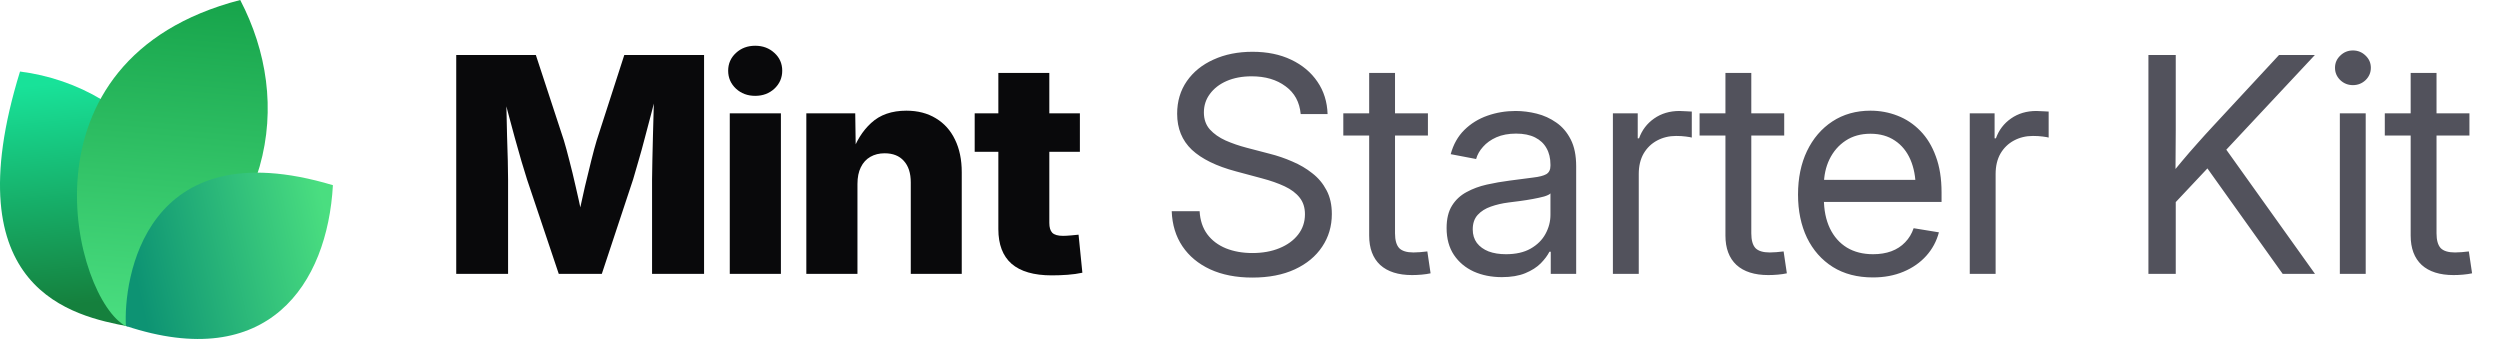
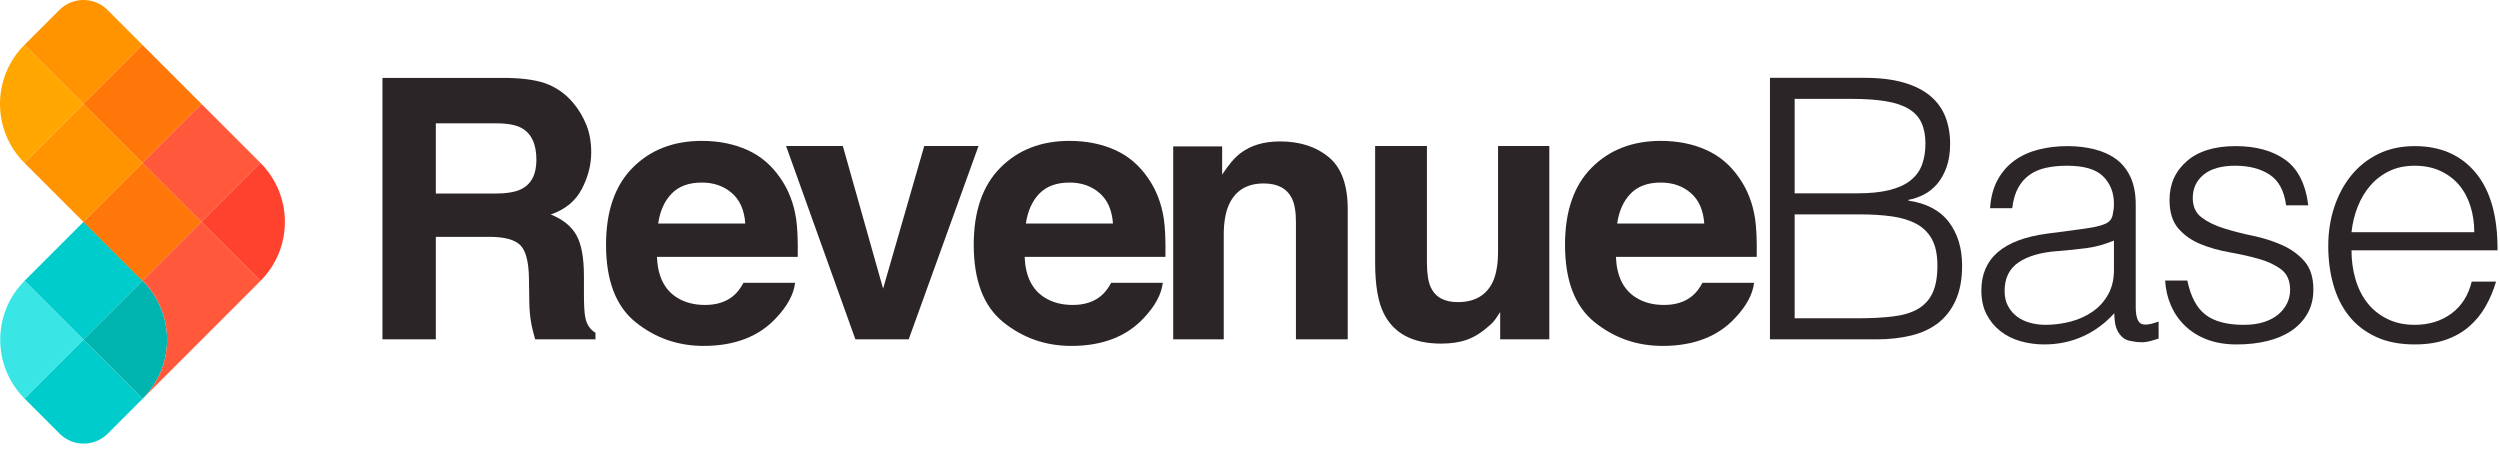
- <svg xmlns="http://www.w3.org/2000/svg" width="177" height="24" viewBox="0 0 177 24" fill="none">
-   <path d="M9.061 23.108C5.268 22.377 -3.391 20.627 1.417 5.064C9.634 6.099 16.973 14.064 9.061 23.108Z" fill="url(#paint0_linear_17557_2020)" />
-   <path d="M8.919 23.094C5.276 21.222 0.784 4.209 17.007 0C20.757 7.193 19.621 16.545 8.919 23.094Z" fill="url(#paint1_linear_17557_2020)" />
-   <path d="M8.914 23.079C8.735 19.882 10.159 9.085 23.57 13.111C23.181 20.123 18.984 26.418 8.914 23.079Z" fill="url(#paint2_linear_17557_2020)" />
-   <path d="M32.301 19.392V3.894H37.938L39.925 9.948C40.036 10.315 40.164 10.787 40.31 11.362C40.462 11.938 40.611 12.552 40.757 13.204C40.91 13.855 41.048 14.483 41.173 15.086C41.305 15.682 41.412 16.192 41.495 16.615H40.695C40.771 16.192 40.871 15.682 40.996 15.086C41.128 14.49 41.267 13.866 41.412 13.214C41.565 12.562 41.714 11.948 41.86 11.373C42.005 10.79 42.133 10.315 42.244 9.948L44.2 3.894H49.848V19.392H46.166V12.704C46.166 12.357 46.173 11.917 46.187 11.383C46.2 10.849 46.214 10.27 46.228 9.646C46.249 9.022 46.266 8.391 46.28 7.753C46.301 7.115 46.311 6.519 46.311 5.964H46.623C46.485 6.561 46.332 7.181 46.166 7.826C45.999 8.471 45.833 9.102 45.666 9.719C45.507 10.336 45.351 10.901 45.198 11.414C45.053 11.928 44.928 12.357 44.824 12.704L42.608 19.392H39.561L37.314 12.704C37.203 12.357 37.072 11.928 36.919 11.414C36.773 10.901 36.614 10.34 36.441 9.729C36.274 9.112 36.104 8.481 35.931 7.836C35.764 7.192 35.608 6.567 35.463 5.964H35.827C35.834 6.512 35.844 7.105 35.858 7.743C35.872 8.374 35.886 9.005 35.9 9.636C35.92 10.26 35.938 10.839 35.952 11.373C35.965 11.907 35.972 12.351 35.972 12.704V19.392H32.301ZM51.668 19.392V8.024H55.288V19.392H51.668ZM53.468 6.786C52.927 6.786 52.473 6.616 52.105 6.276C51.738 5.93 51.554 5.507 51.554 5.007C51.554 4.508 51.738 4.088 52.105 3.749C52.473 3.409 52.927 3.239 53.468 3.239C54.009 3.239 54.463 3.409 54.83 3.749C55.198 4.082 55.382 4.501 55.382 5.007C55.382 5.507 55.198 5.93 54.83 6.276C54.463 6.616 54.009 6.786 53.468 6.786ZM60.708 13.027V19.392H57.088V8.024H60.551L60.593 10.967H60.281C60.593 10.024 61.061 9.268 61.685 8.7C62.309 8.124 63.138 7.836 64.171 7.836C64.975 7.836 65.672 8.017 66.262 8.377C66.851 8.731 67.302 9.234 67.614 9.885C67.933 10.537 68.092 11.307 68.092 12.194V19.392H64.483V12.912C64.483 12.26 64.32 11.754 63.994 11.394C63.675 11.033 63.221 10.853 62.632 10.853C62.25 10.853 61.914 10.936 61.623 11.102C61.332 11.269 61.106 11.515 60.947 11.841C60.787 12.16 60.708 12.555 60.708 13.027ZM76.456 8.024V10.749H69.008V8.024H76.456ZM70.683 5.163H74.292V15.783C74.292 16.102 74.361 16.334 74.5 16.48C74.646 16.625 74.899 16.698 75.259 16.698C75.405 16.698 75.596 16.688 75.831 16.667C76.074 16.646 76.251 16.629 76.362 16.615L76.632 19.309C76.313 19.378 75.963 19.427 75.582 19.455C75.207 19.482 74.836 19.496 74.469 19.496C73.2 19.496 72.25 19.222 71.619 18.674C70.995 18.127 70.683 17.308 70.683 16.22V5.163Z" fill="#09090B" />
-   <path d="M88.667 19.652C87.523 19.652 86.528 19.458 85.682 19.07C84.843 18.681 84.188 18.137 83.716 17.437C83.245 16.736 82.992 15.908 82.957 14.951H84.933C84.968 15.596 85.148 16.14 85.474 16.584C85.8 17.021 86.24 17.354 86.795 17.582C87.35 17.804 87.974 17.915 88.667 17.915C89.388 17.915 90.026 17.801 90.581 17.572C91.143 17.343 91.583 17.024 91.902 16.615C92.228 16.199 92.391 15.717 92.391 15.169C92.391 14.698 92.266 14.306 92.017 13.994C91.767 13.675 91.413 13.408 90.956 13.193C90.498 12.978 89.954 12.787 89.323 12.621L87.502 12.132C86.123 11.765 85.082 11.255 84.382 10.603C83.689 9.944 83.342 9.095 83.342 8.055C83.342 7.174 83.571 6.404 84.028 5.746C84.486 5.087 85.117 4.577 85.921 4.217C86.726 3.849 87.645 3.666 88.678 3.666C89.718 3.666 90.63 3.853 91.413 4.227C92.204 4.602 92.824 5.122 93.275 5.787C93.726 6.446 93.965 7.209 93.993 8.076H92.089C92.013 7.23 91.656 6.574 91.018 6.11C90.387 5.638 89.586 5.403 88.615 5.403C87.95 5.403 87.36 5.513 86.847 5.735C86.341 5.957 85.946 6.262 85.661 6.651C85.377 7.032 85.235 7.469 85.235 7.961C85.235 8.447 85.377 8.849 85.661 9.168C85.946 9.48 86.317 9.74 86.774 9.948C87.232 10.149 87.724 10.319 88.251 10.457L89.884 10.884C90.439 11.023 90.977 11.206 91.496 11.435C92.023 11.657 92.495 11.934 92.911 12.267C93.334 12.593 93.67 12.995 93.92 13.474C94.17 13.945 94.294 14.504 94.294 15.149C94.294 16.015 94.066 16.788 93.608 17.468C93.157 18.148 92.512 18.681 91.673 19.07C90.834 19.458 89.832 19.652 88.667 19.652ZM101.097 8.024V9.594H95.106V8.024H101.097ZM96.937 5.163H98.767V16.521C98.767 17 98.865 17.347 99.059 17.562C99.26 17.77 99.6 17.874 100.078 17.874C100.21 17.874 100.366 17.867 100.546 17.853C100.733 17.832 100.903 17.815 101.056 17.801L101.285 19.351C101.097 19.392 100.886 19.423 100.65 19.444C100.414 19.465 100.189 19.475 99.974 19.475C98.996 19.475 98.244 19.236 97.717 18.758C97.197 18.272 96.937 17.579 96.937 16.677V5.163ZM106.33 19.621C105.595 19.621 104.932 19.489 104.343 19.226C103.754 18.955 103.285 18.564 102.939 18.05C102.592 17.53 102.419 16.896 102.419 16.147C102.419 15.495 102.547 14.965 102.804 14.556C103.06 14.146 103.403 13.828 103.833 13.599C104.263 13.363 104.742 13.186 105.269 13.068C105.796 12.95 106.333 12.857 106.881 12.787C107.574 12.69 108.132 12.617 108.555 12.569C108.978 12.52 109.287 12.441 109.481 12.33C109.675 12.212 109.772 12.014 109.772 11.737V11.654C109.772 11.203 109.679 10.815 109.492 10.489C109.311 10.163 109.041 9.91 108.68 9.729C108.32 9.549 107.872 9.459 107.338 9.459C106.805 9.459 106.34 9.546 105.945 9.719C105.556 9.892 105.241 10.118 104.998 10.395C104.755 10.665 104.593 10.953 104.509 11.258L102.71 10.915C102.897 10.222 103.22 9.65 103.677 9.199C104.135 8.748 104.679 8.412 105.31 8.19C105.941 7.968 106.607 7.857 107.307 7.857C107.8 7.857 108.295 7.92 108.795 8.044C109.301 8.169 109.765 8.381 110.188 8.679C110.611 8.97 110.951 9.369 111.208 9.875C111.464 10.374 111.593 11.005 111.593 11.768V19.392H109.793V17.822H109.7C109.568 18.085 109.363 18.359 109.086 18.643C108.809 18.921 108.444 19.153 107.994 19.34C107.543 19.527 106.988 19.621 106.33 19.621ZM106.621 17.998C107.321 17.998 107.904 17.867 108.368 17.603C108.84 17.333 109.19 16.986 109.419 16.563C109.654 16.133 109.772 15.682 109.772 15.211V13.692C109.703 13.769 109.554 13.841 109.325 13.911C109.096 13.973 108.829 14.032 108.524 14.088C108.226 14.143 107.921 14.192 107.609 14.233C107.304 14.275 107.033 14.309 106.798 14.337C106.354 14.393 105.938 14.49 105.549 14.628C105.168 14.76 104.86 14.954 104.624 15.211C104.388 15.467 104.27 15.811 104.27 16.241C104.27 16.615 104.367 16.934 104.561 17.198C104.762 17.461 105.04 17.662 105.393 17.801C105.747 17.933 106.156 17.998 106.621 17.998ZM114.193 19.392V8.024H115.951V9.792H116.045C116.253 9.209 116.61 8.741 117.116 8.388C117.622 8.034 118.219 7.857 118.905 7.857C119.058 7.857 119.217 7.864 119.384 7.878C119.55 7.885 119.682 7.892 119.779 7.899V9.74C119.716 9.719 119.578 9.695 119.363 9.667C119.155 9.639 118.922 9.625 118.666 9.625C118.174 9.625 117.726 9.733 117.324 9.948C116.922 10.163 116.603 10.471 116.367 10.874C116.138 11.276 116.024 11.758 116.024 12.319V19.392H114.193ZM126.322 8.024V9.594H120.33V8.024H126.322ZM122.161 5.163H123.992V16.521C123.992 17 124.089 17.347 124.283 17.562C124.484 17.77 124.824 17.874 125.302 17.874C125.434 17.874 125.59 17.867 125.77 17.853C125.958 17.832 126.127 17.815 126.28 17.801L126.509 19.351C126.322 19.392 126.11 19.423 125.874 19.444C125.639 19.465 125.413 19.475 125.198 19.475C124.221 19.475 123.468 19.236 122.941 18.758C122.421 18.272 122.161 17.579 122.161 16.677V5.163ZM132.604 19.642C131.502 19.642 130.555 19.396 129.765 18.903C128.974 18.404 128.364 17.714 127.934 16.834C127.511 15.946 127.3 14.927 127.3 13.775C127.3 12.611 127.511 11.584 127.934 10.697C128.364 9.802 128.964 9.102 129.734 8.596C130.51 8.089 131.408 7.836 132.428 7.836C133.1 7.836 133.738 7.954 134.341 8.19C134.952 8.426 135.489 8.783 135.954 9.261C136.425 9.74 136.793 10.343 137.056 11.071C137.327 11.792 137.462 12.645 137.462 13.63V14.296H128.433V12.735H136.463L135.631 13.297C135.631 12.541 135.506 11.876 135.257 11.3C135.007 10.725 134.643 10.277 134.165 9.958C133.686 9.632 133.107 9.469 132.428 9.469C131.748 9.469 131.162 9.632 130.67 9.958C130.177 10.284 129.796 10.725 129.526 11.279C129.262 11.827 129.13 12.441 129.13 13.12V14.046C129.13 14.864 129.273 15.572 129.557 16.168C129.841 16.757 130.243 17.211 130.763 17.53C131.283 17.842 131.901 17.998 132.615 17.998C133.093 17.998 133.523 17.929 133.905 17.79C134.293 17.645 134.619 17.433 134.882 17.156C135.153 16.879 135.354 16.546 135.486 16.157L137.275 16.449C137.108 17.08 136.81 17.634 136.38 18.113C135.95 18.591 135.413 18.966 134.768 19.236C134.123 19.507 133.402 19.642 132.604 19.642ZM139.459 19.392V8.024H141.217V9.792H141.311C141.519 9.209 141.876 8.741 142.382 8.388C142.888 8.034 143.485 7.857 144.171 7.857C144.324 7.857 144.483 7.864 144.649 7.878C144.816 7.885 144.948 7.892 145.045 7.899V9.74C144.982 9.719 144.844 9.695 144.629 9.667C144.421 9.639 144.188 9.625 143.932 9.625C143.439 9.625 142.992 9.733 142.59 9.948C142.188 10.163 141.869 10.471 141.633 10.874C141.404 11.276 141.29 11.758 141.29 12.319V19.392H139.459ZM153.429 14.961V12.715C153.783 12.257 154.136 11.82 154.49 11.404C154.844 10.981 155.204 10.565 155.572 10.156C155.939 9.74 156.314 9.327 156.695 8.918L161.355 3.894H163.893L157.277 10.967H157.184L153.429 14.961ZM152.108 19.392V3.894H154.043V9.241L154.022 12.559L154.043 13.505V19.392H152.108ZM161.615 19.392L155.967 11.477L157.173 9.969L163.903 19.392H161.615ZM165.661 19.392V8.024H167.492V19.392H165.661ZM166.587 6.027C166.24 6.027 165.942 5.909 165.692 5.673C165.443 5.43 165.318 5.139 165.318 4.799C165.318 4.459 165.443 4.172 165.692 3.936C165.942 3.693 166.24 3.572 166.587 3.572C166.934 3.572 167.232 3.693 167.482 3.936C167.731 4.172 167.856 4.459 167.856 4.799C167.856 5.139 167.731 5.43 167.482 5.673C167.232 5.909 166.934 6.027 166.587 6.027ZM174.836 8.024V9.594H168.844V8.024H174.836ZM170.675 5.163H172.506V16.521C172.506 17 172.603 17.347 172.797 17.562C172.998 17.77 173.338 17.874 173.816 17.874C173.948 17.874 174.104 17.867 174.284 17.853C174.472 17.832 174.641 17.815 174.794 17.801L175.023 19.351C174.836 19.392 174.624 19.423 174.388 19.444C174.153 19.465 173.927 19.475 173.712 19.475C172.735 19.475 171.982 19.236 171.455 18.758C170.935 18.272 170.675 17.579 170.675 16.677V5.163Z" fill="#52525C" />
-   <defs>
-     <linearGradient id="paint0_linear_17557_2020" x1="3.776" y1="5.916" x2="5.232" y2="21.559" gradientUnits="userSpaceOnUse">
-       <stop stop-color="#18E299" />
-       <stop offset="1" stop-color="#15803D" />
-     </linearGradient>
-     <linearGradient id="paint1_linear_17557_2020" x1="12.171" y1="-0.718" x2="10.19" y2="22.983" gradientUnits="userSpaceOnUse">
-       <stop stop-color="#16A34A" />
-       <stop offset="1" stop-color="#4ADE80" />
-     </linearGradient>
-     <linearGradient id="paint2_linear_17557_2020" x1="23.133" y1="15.353" x2="9.338" y2="18.52" gradientUnits="userSpaceOnUse">
-       <stop stop-color="#4ADE80" />
-       <stop offset="1" stop-color="#0D9373" />
-     </linearGradient>
-   </defs>
+ <svg xmlns="http://www.w3.org/2000/svg" width="362" height="65" viewBox="0 0 362 65" fill="none">
+   <path d="M3.571 40.645L12.114 49.189L3.571 57.732C-1.148 53.014 -1.148 45.364 3.571 40.645Z" fill="#39E5E5" />
+   <path d="M12.114 49.189L20.658 57.732L15.6 62.79C13.675 64.715 10.552 64.715 8.628 62.79L3.57 57.732L12.114 49.189Z" fill="#00CCCC" />
+   <path d="M12.114 32.102L20.658 40.645L12.114 49.19L3.57 40.645L12.114 32.102Z" fill="#00CCCC" />
+   <path d="M20.658 40.645C25.376 45.364 25.376 53.014 20.658 57.732L12.114 49.189L20.658 40.645Z" fill="#00B5B0" />
+   <path d="M20.627 23.589L29.171 32.133L20.627 40.676L12.083 32.133L20.627 23.589Z" fill="#FF7708" />
+   <path d="M29.171 15.045L37.714 23.589L29.171 32.133L20.627 23.589L29.171 15.045Z" fill="#FF583A" />
+   <path d="M37.714 23.589C42.433 28.308 42.433 35.958 37.714 40.676L29.171 32.133L37.714 23.589Z" fill="#FF422E" />
+   <path d="M3.539 6.501L12.083 15.044L3.539 23.588C-1.18 18.87 -1.18 11.219 3.539 6.501Z" fill="#FFA700" />
+   <path d="M12.083 15.045L20.627 23.589L12.083 32.133L3.539 23.589L12.083 15.045Z" fill="#FF9400" />
+   <path d="M15.57 1.444L20.628 6.502L12.084 15.045L3.54 6.502L8.597 1.444C10.523 -0.481 13.644 -0.481 15.57 1.444Z" fill="#FF9400" />
+   <path d="M20.627 6.501L29.171 15.044L20.627 23.588L12.083 15.044L20.627 6.501Z" fill="#FF7708" />
+   <path d="M20.658 40.645C25.376 45.364 25.376 53.014 20.658 57.732L29.171 49.22L37.714 40.676L29.171 32.132L20.627 40.676" fill="#FF583A" />
+   <path d="M63.109 17.858V28.028H71.623C73.314 28.028 74.582 27.822 75.427 27.412C76.922 26.692 77.671 25.272 77.671 23.149C77.671 20.854 76.948 19.313 75.501 18.525C74.688 18.081 73.468 17.858 71.841 17.858H63.109ZM79.46 12.259C80.853 12.859 82.034 13.74 83.002 14.904C83.803 15.863 84.439 16.925 84.906 18.089C85.374 19.254 85.608 20.58 85.608 22.07C85.608 23.867 85.153 25.635 84.246 27.373C83.338 29.111 81.84 30.339 79.752 31.058C81.499 31.76 82.734 32.758 83.463 34.05C84.191 35.343 84.553 37.316 84.553 39.97V42.512C84.553 44.242 84.624 45.415 84.763 46.031C84.972 47.007 85.459 47.726 86.224 48.188V49.138H77.492C77.252 48.299 77.082 47.623 76.978 47.109C76.772 46.048 76.662 44.961 76.644 43.848L76.593 40.329C76.561 37.915 76.144 36.306 75.341 35.501C74.54 34.697 73.037 34.294 70.835 34.294H63.109V49.138H55.38V11.283H73.487C76.073 11.335 78.064 11.66 79.46 12.259Z" fill="#2B2527" />
+   <path d="M97.254 28.035C96.22 29.101 95.57 30.545 95.305 32.368H107.914C107.781 30.425 107.131 28.951 105.964 27.945C104.798 26.938 103.351 26.435 101.623 26.435C99.744 26.435 98.288 26.969 97.254 28.035ZM108.204 21.712C110.156 22.587 111.77 23.967 113.041 25.853C114.188 27.516 114.932 29.445 115.272 31.64C115.469 32.927 115.549 34.778 115.513 37.196H95.125C95.238 40.004 96.214 41.973 98.052 43.103C99.17 43.805 100.515 44.156 102.088 44.156C103.755 44.156 105.109 43.728 106.151 42.872C106.72 42.41 107.223 41.767 107.658 40.946H115.131C114.934 42.606 114.029 44.293 112.417 46.005C109.91 48.727 106.4 50.088 101.886 50.088C98.16 50.088 94.873 48.94 92.025 46.644C89.178 44.348 87.754 40.612 87.754 35.437C87.754 30.588 89.039 26.869 91.61 24.282C94.181 21.694 97.518 20.4 101.62 20.4C104.057 20.4 106.251 20.838 108.204 21.712Z" fill="#2B2527" />
+   <path d="M133.83 21.145H141.688L131.58 49.138H123.862L113.824 21.145H122.042L127.872 41.793L133.83 21.145Z" fill="#2B2527" />
+   <path d="M150.497 28.035C149.463 29.101 148.813 30.545 148.548 32.368H161.157C161.024 30.425 160.374 28.951 159.207 27.945C158.041 26.938 156.594 26.435 154.866 26.435C152.987 26.435 151.531 26.969 150.497 28.035ZM161.447 21.712C163.399 22.587 165.013 23.967 166.284 25.853C167.431 27.516 168.175 29.445 168.515 31.64C168.712 32.927 168.792 34.778 168.756 37.196H148.368C148.481 40.004 149.457 41.973 151.295 43.103C152.413 43.805 153.758 44.156 155.331 44.156C156.998 44.156 158.352 43.728 159.394 42.872C159.963 42.41 160.466 41.767 160.901 40.946H168.374C168.177 42.606 167.272 44.293 165.66 46.005C163.153 48.727 159.643 50.088 155.129 50.088C151.403 50.088 148.116 48.94 145.268 46.644C142.421 44.348 140.997 40.612 140.997 35.437C140.997 30.588 142.282 26.869 144.853 24.282C147.424 21.694 150.761 20.4 154.863 20.4C157.3 20.4 159.494 20.838 161.447 21.712Z" fill="#2B2527" />
+   <path d="M192.401 22.75C194.234 24.265 195.151 26.778 195.151 30.288V49.138H187.652V32.111C187.652 30.639 187.456 29.509 187.065 28.721C186.351 27.283 184.992 26.564 182.986 26.564C180.522 26.564 178.831 27.617 177.913 29.723C177.437 30.836 177.199 32.257 177.199 33.986V49.138H169.88V21.196H176.968V25.28C177.905 23.842 178.793 22.806 179.628 22.172C181.128 21.042 183.029 20.478 185.331 20.478C188.212 20.478 190.568 21.235 192.401 22.75Z" fill="#2B2527" />
+   <path d="M206.619 21.145V38.018C206.619 39.61 206.806 40.809 207.181 41.613C207.846 43.035 209.149 43.745 211.091 43.745C213.578 43.745 215.282 42.735 216.202 40.714C216.679 39.619 216.918 38.172 216.918 36.374V21.145H224.34V49.138H217.225V45.183C217.158 45.269 216.987 45.526 216.714 45.954C216.44 46.382 216.116 46.759 215.741 47.083C214.597 48.111 213.491 48.813 212.425 49.189C211.357 49.566 210.106 49.754 208.673 49.754C204.541 49.754 201.758 48.265 200.324 45.286C199.521 43.642 199.12 41.22 199.12 38.018V21.145H206.619Z" fill="#2B2527" />
+   <path d="M236.115 28.035C235.081 29.101 234.431 30.545 234.166 32.368H246.775C246.642 30.425 245.992 28.951 244.825 27.945C243.659 26.938 242.212 26.435 240.484 26.435C238.605 26.435 237.149 26.969 236.115 28.035ZM247.065 21.712C249.017 22.587 250.631 23.967 251.902 25.853C253.049 27.516 253.793 29.445 254.133 31.64C254.33 32.927 254.41 34.778 254.374 37.196H233.986C234.099 40.004 235.075 41.973 236.913 43.103C238.031 43.805 239.376 44.156 240.949 44.156C242.616 44.156 243.97 43.728 245.012 42.872C245.581 42.41 246.084 41.767 246.519 40.946H253.992C253.795 42.606 252.89 44.293 251.278 46.005C248.771 48.727 245.261 50.088 240.747 50.088C237.021 50.088 233.734 48.94 230.886 46.644C228.039 44.348 226.615 40.612 226.615 35.437C226.615 30.588 227.9 26.869 230.471 24.282C233.042 21.694 236.379 20.4 240.481 20.4C242.918 20.4 245.112 20.838 247.065 21.712Z" fill="#2B2527" />
+   <path d="M259.867 46.087H268.966C270.93 46.087 272.638 46 274.095 45.824C275.549 45.649 276.751 45.29 277.697 44.746C278.643 44.203 279.354 43.431 279.827 42.432C280.301 41.432 280.537 40.109 280.537 38.461C280.537 36.883 280.274 35.612 279.748 34.648C279.222 33.684 278.468 32.938 277.487 32.412C276.505 31.886 275.33 31.527 273.963 31.334C272.596 31.142 271.07 31.045 269.387 31.045H259.867V46.087ZM259.867 27.994H268.914C270.771 27.994 272.332 27.837 273.595 27.521C274.857 27.205 275.874 26.741 276.645 26.127C277.416 25.514 277.969 24.759 278.302 23.865C278.635 22.971 278.802 21.945 278.802 20.788C278.802 19.597 278.608 18.588 278.223 17.764C277.837 16.941 277.223 16.274 276.383 15.765C275.541 15.257 274.444 14.889 273.095 14.661C271.745 14.433 270.088 14.319 268.125 14.319H259.867V27.994ZM256.291 49.138V11.269H269.966C272.175 11.269 274.068 11.497 275.646 11.952C277.223 12.408 278.513 13.057 279.512 13.898C280.511 14.74 281.238 15.748 281.694 16.922C282.149 18.098 282.378 19.386 282.378 20.788C282.378 22.121 282.202 23.27 281.852 24.233C281.501 25.198 281.045 26.004 280.485 26.653C279.924 27.302 279.283 27.81 278.565 28.178C277.846 28.546 277.1 28.801 276.33 28.941V29.046C278.96 29.432 280.914 30.466 282.194 32.149C283.473 33.832 284.114 35.936 284.114 38.461C284.114 40.425 283.806 42.09 283.193 43.458C282.58 44.825 281.729 45.929 280.642 46.771C279.555 47.612 278.25 48.217 276.724 48.586C275.199 48.954 273.542 49.138 271.754 49.138H256.291Z" fill="#2B2527" />
+   <path d="M306.099 34.832C304.766 35.393 303.416 35.761 302.049 35.936C300.681 36.112 299.314 36.252 297.947 36.357C295.527 36.533 293.642 37.076 292.292 37.988C290.942 38.9 290.267 40.285 290.267 42.143C290.267 42.984 290.433 43.712 290.767 44.326C291.1 44.939 291.537 45.448 292.082 45.851C292.625 46.254 293.256 46.553 293.975 46.745C294.694 46.938 295.422 47.034 296.159 47.034C297.42 47.034 298.648 46.876 299.84 46.561C301.032 46.246 302.092 45.764 303.022 45.115C303.951 44.466 304.696 43.642 305.257 42.643C305.818 41.643 306.099 40.46 306.099 39.092V34.832ZM300.787 33.254C301.382 33.184 302.092 33.079 302.916 32.938C303.741 32.799 304.415 32.605 304.942 32.36C305.468 32.115 305.791 31.703 305.914 31.124C306.037 30.545 306.099 30.011 306.099 29.52C306.099 27.907 305.581 26.583 304.547 25.549C303.513 24.515 301.768 23.997 299.314 23.997C298.227 23.997 297.227 24.094 296.316 24.287C295.404 24.479 294.607 24.812 293.923 25.286C293.239 25.759 292.678 26.39 292.24 27.179C291.801 27.968 291.512 28.959 291.371 30.151H288.163C288.269 28.539 288.637 27.162 289.268 26.022C289.899 24.883 290.714 23.954 291.714 23.234C292.713 22.516 293.87 21.99 295.185 21.657C296.5 21.324 297.894 21.157 299.367 21.157C300.734 21.157 302.023 21.307 303.233 21.604C304.442 21.902 305.495 22.375 306.388 23.024C307.283 23.673 307.984 24.541 308.492 25.627C309 26.715 309.254 28.047 309.254 29.625V44.457C309.254 45.685 309.473 46.465 309.912 46.798C310.35 47.131 311.236 47.052 312.568 46.561V49.033C312.323 49.103 311.963 49.208 311.49 49.349C311.017 49.488 310.551 49.559 310.096 49.559C309.605 49.559 309.131 49.506 308.676 49.401C308.15 49.331 307.73 49.165 307.413 48.901C307.098 48.639 306.843 48.323 306.651 47.955C306.458 47.586 306.327 47.184 306.256 46.745C306.186 46.307 306.152 45.843 306.152 45.351C304.819 46.824 303.293 47.947 301.576 48.717C299.857 49.488 297.999 49.874 296 49.874C294.808 49.874 293.66 49.717 292.555 49.401C291.451 49.085 290.478 48.595 289.636 47.929C288.794 47.263 288.128 46.448 287.638 45.483C287.146 44.519 286.901 43.371 286.901 42.038C286.901 37.409 290.075 34.674 296.421 33.832L300.787 33.254Z" fill="#2B2527" />
+   <path d="M316.724 40.618C317.214 42.968 318.1 44.624 319.38 45.588C320.66 46.553 322.492 47.035 324.876 47.035C326.034 47.035 327.033 46.895 327.874 46.614C328.716 46.334 329.408 45.956 329.952 45.483C330.495 45.01 330.907 44.475 331.188 43.879C331.468 43.283 331.609 42.652 331.609 41.985C331.609 40.653 331.179 39.663 330.32 39.014C329.46 38.365 328.382 37.857 327.085 37.489C325.787 37.12 324.385 36.805 322.877 36.542C321.37 36.279 319.967 35.884 318.67 35.358C317.372 34.832 316.294 34.079 315.435 33.097C314.576 32.116 314.147 30.73 314.147 28.942C314.147 26.662 314.979 24.795 316.645 23.34C318.31 21.886 320.668 21.157 323.719 21.157C326.664 21.157 329.058 21.815 330.899 23.13C332.74 24.445 333.852 26.645 334.239 29.73H331.03C330.749 27.627 329.952 26.146 328.637 25.286C327.322 24.427 325.665 23.997 323.666 23.997C321.668 23.997 320.143 24.427 319.091 25.286C318.038 26.146 317.513 27.277 317.513 28.679C317.513 29.907 317.942 30.844 318.801 31.493C319.661 32.142 320.739 32.668 322.036 33.07C323.333 33.474 324.736 33.833 326.244 34.149C327.751 34.464 329.154 34.911 330.452 35.49C331.748 36.068 332.827 36.849 333.686 37.83C334.545 38.812 334.975 40.18 334.975 41.933C334.975 43.23 334.694 44.379 334.133 45.378C333.572 46.377 332.8 47.21 331.819 47.876C330.837 48.543 329.671 49.042 328.322 49.375C326.971 49.708 325.49 49.875 323.877 49.875C322.264 49.875 320.834 49.638 319.59 49.165C318.345 48.691 317.285 48.034 316.409 47.192C315.532 46.351 314.848 45.369 314.357 44.247C313.866 43.125 313.585 41.915 313.515 40.618H316.724Z" fill="#2B2527" />
+   <path d="M358.275 33.622C358.275 32.29 358.09 31.037 357.722 29.862C357.354 28.687 356.81 27.671 356.092 26.811C355.373 25.952 354.469 25.268 353.383 24.76C352.296 24.252 351.051 23.997 349.649 23.997C348.246 23.997 347.01 24.26 345.941 24.786C344.871 25.312 343.96 26.014 343.206 26.89C342.452 27.767 341.846 28.783 341.391 29.94C340.935 31.098 340.637 32.326 340.498 33.622H358.275ZM340.498 36.252C340.498 37.725 340.69 39.119 341.076 40.434C341.462 41.748 342.031 42.888 342.785 43.852C343.539 44.817 344.495 45.588 345.652 46.166C346.809 46.745 348.141 47.034 349.649 47.034C351.717 47.034 353.489 46.491 354.962 45.404C356.434 44.317 357.416 42.774 357.907 40.775H361.43C361.045 42.073 360.537 43.274 359.905 44.378C359.274 45.483 358.485 46.448 357.539 47.271C356.591 48.095 355.469 48.735 354.172 49.191C352.875 49.646 351.367 49.874 349.649 49.874C347.474 49.874 345.599 49.506 344.021 48.77C342.443 48.034 341.146 47.026 340.129 45.746C339.112 44.466 338.358 42.958 337.868 41.223C337.376 39.487 337.131 37.62 337.131 35.621C337.131 33.622 337.421 31.747 337.999 29.993C338.578 28.24 339.401 26.706 340.471 25.391C341.541 24.076 342.846 23.042 344.389 22.288C345.932 21.534 347.685 21.157 349.649 21.157C353.401 21.157 356.346 22.446 358.485 25.023C360.624 27.6 361.675 31.343 361.641 36.252H340.498Z" fill="#2B2527" />
</svg>
